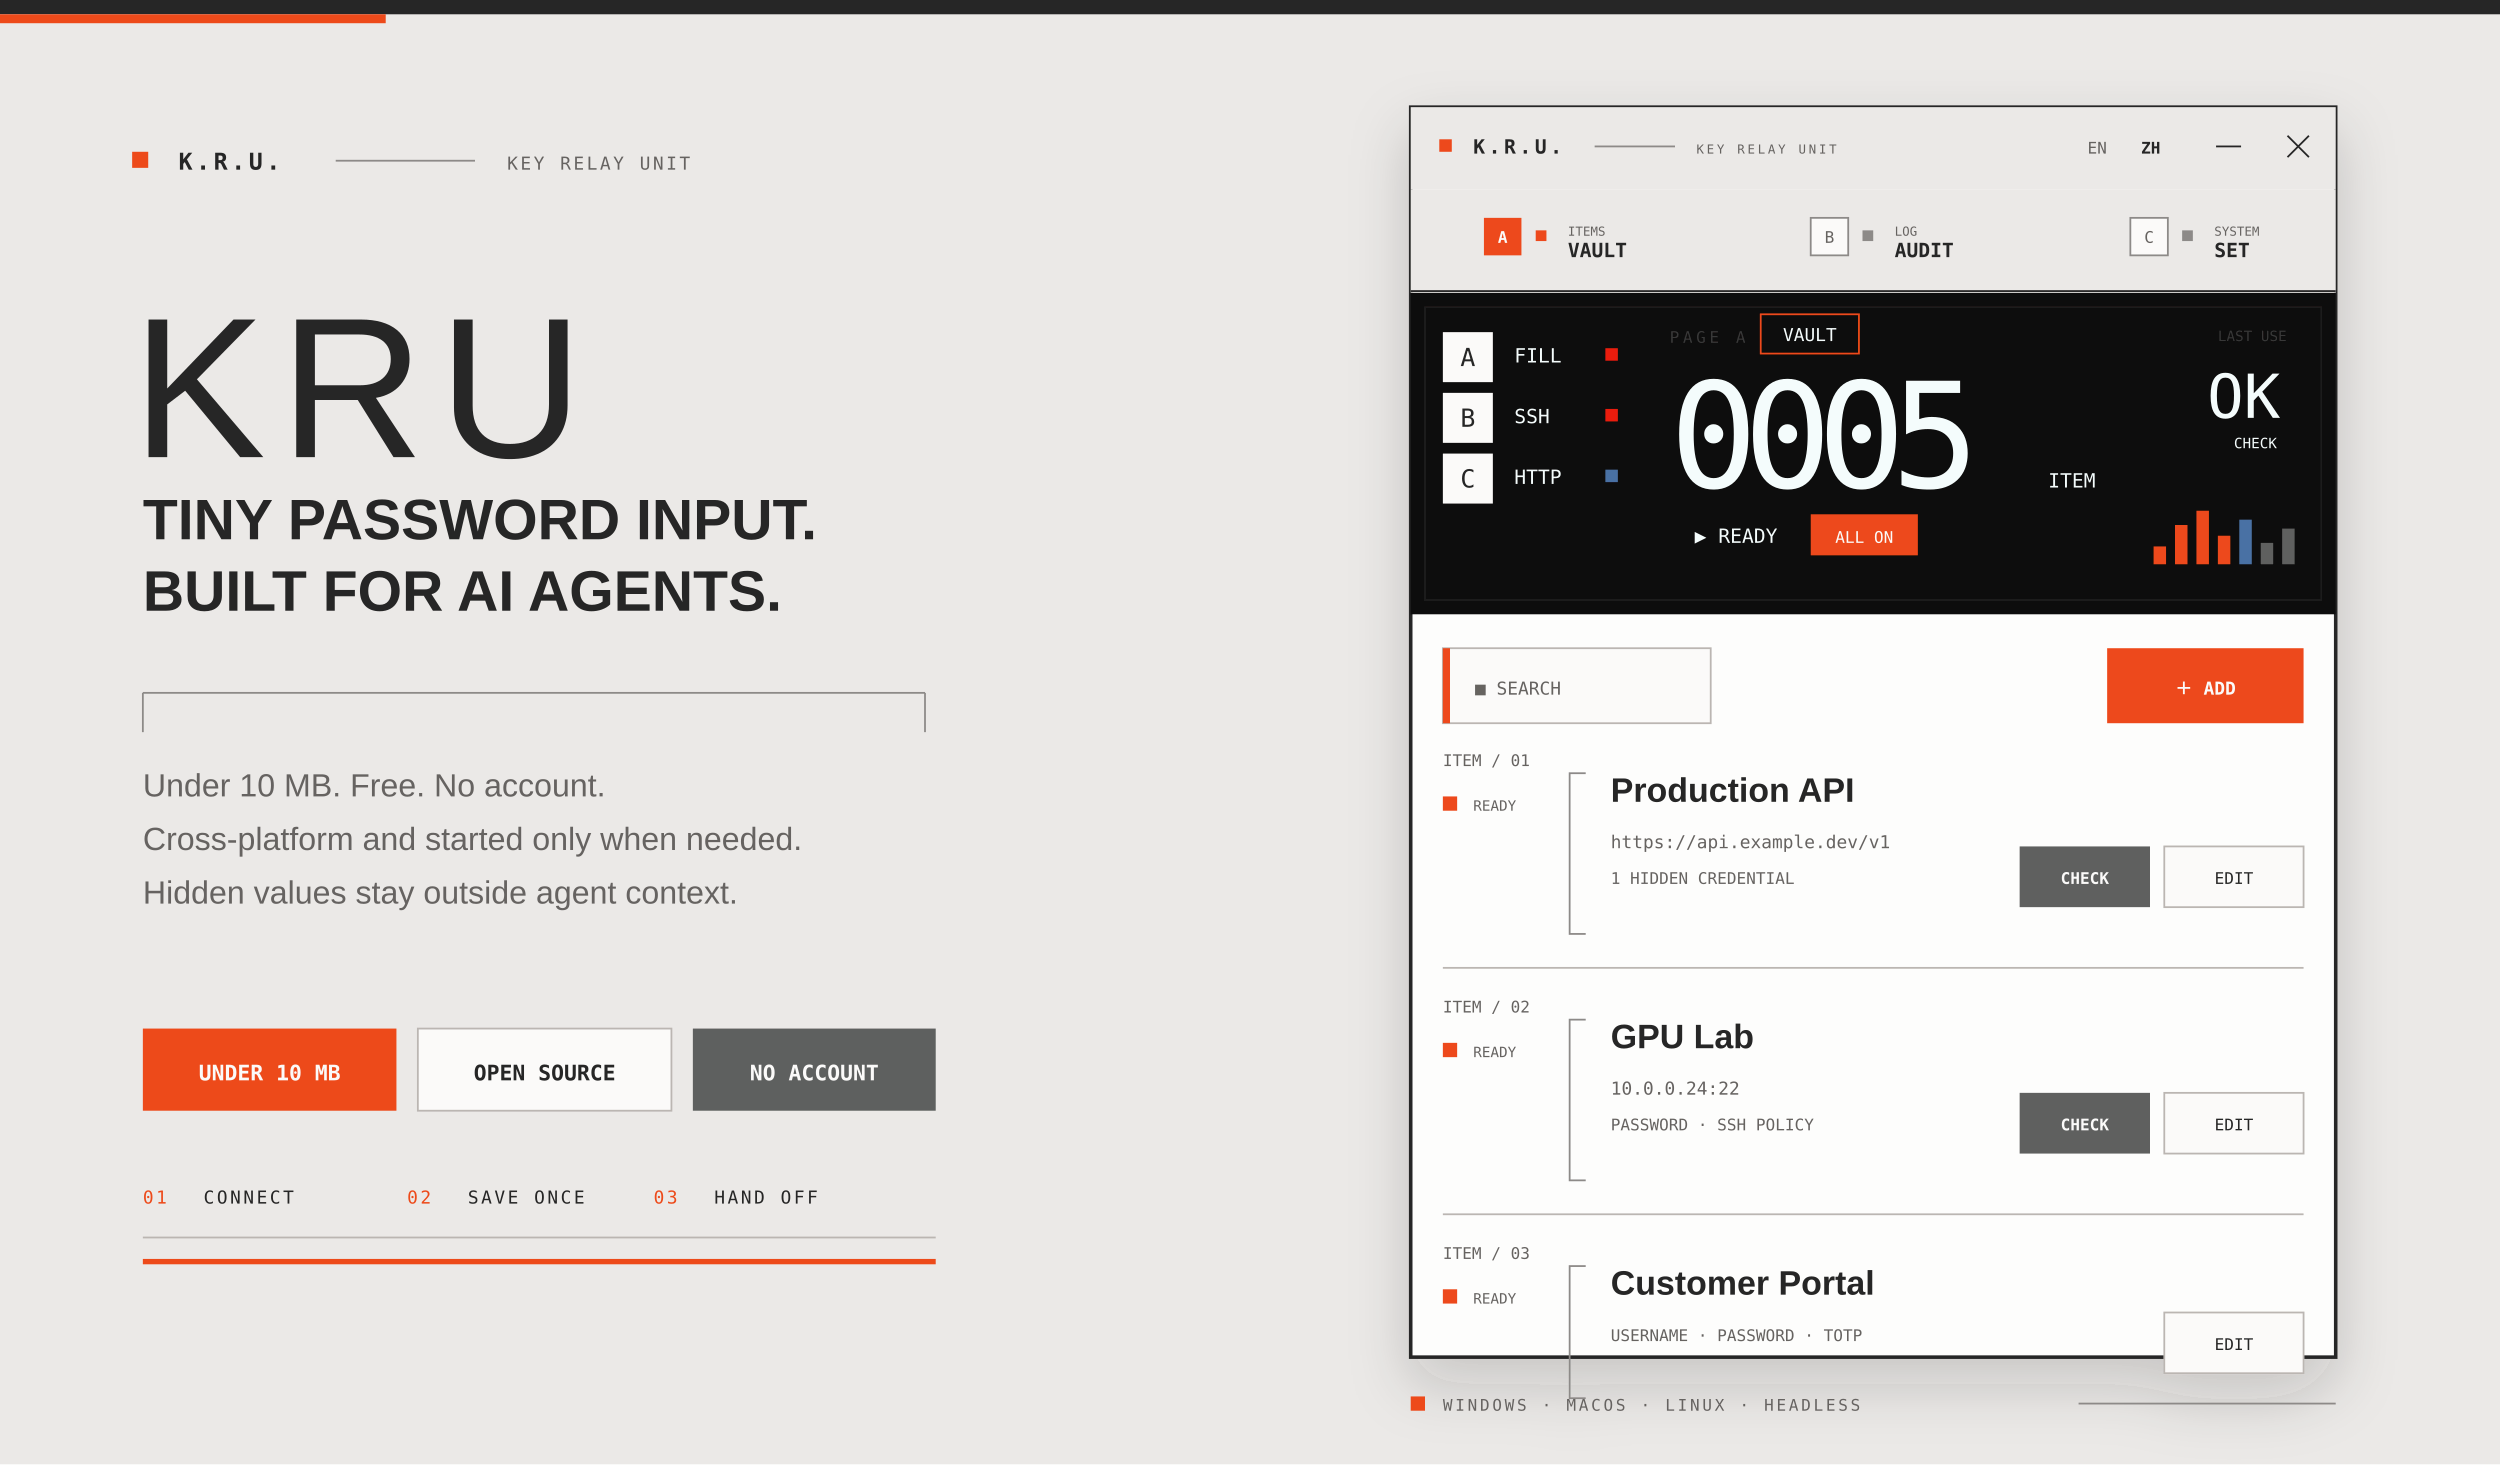
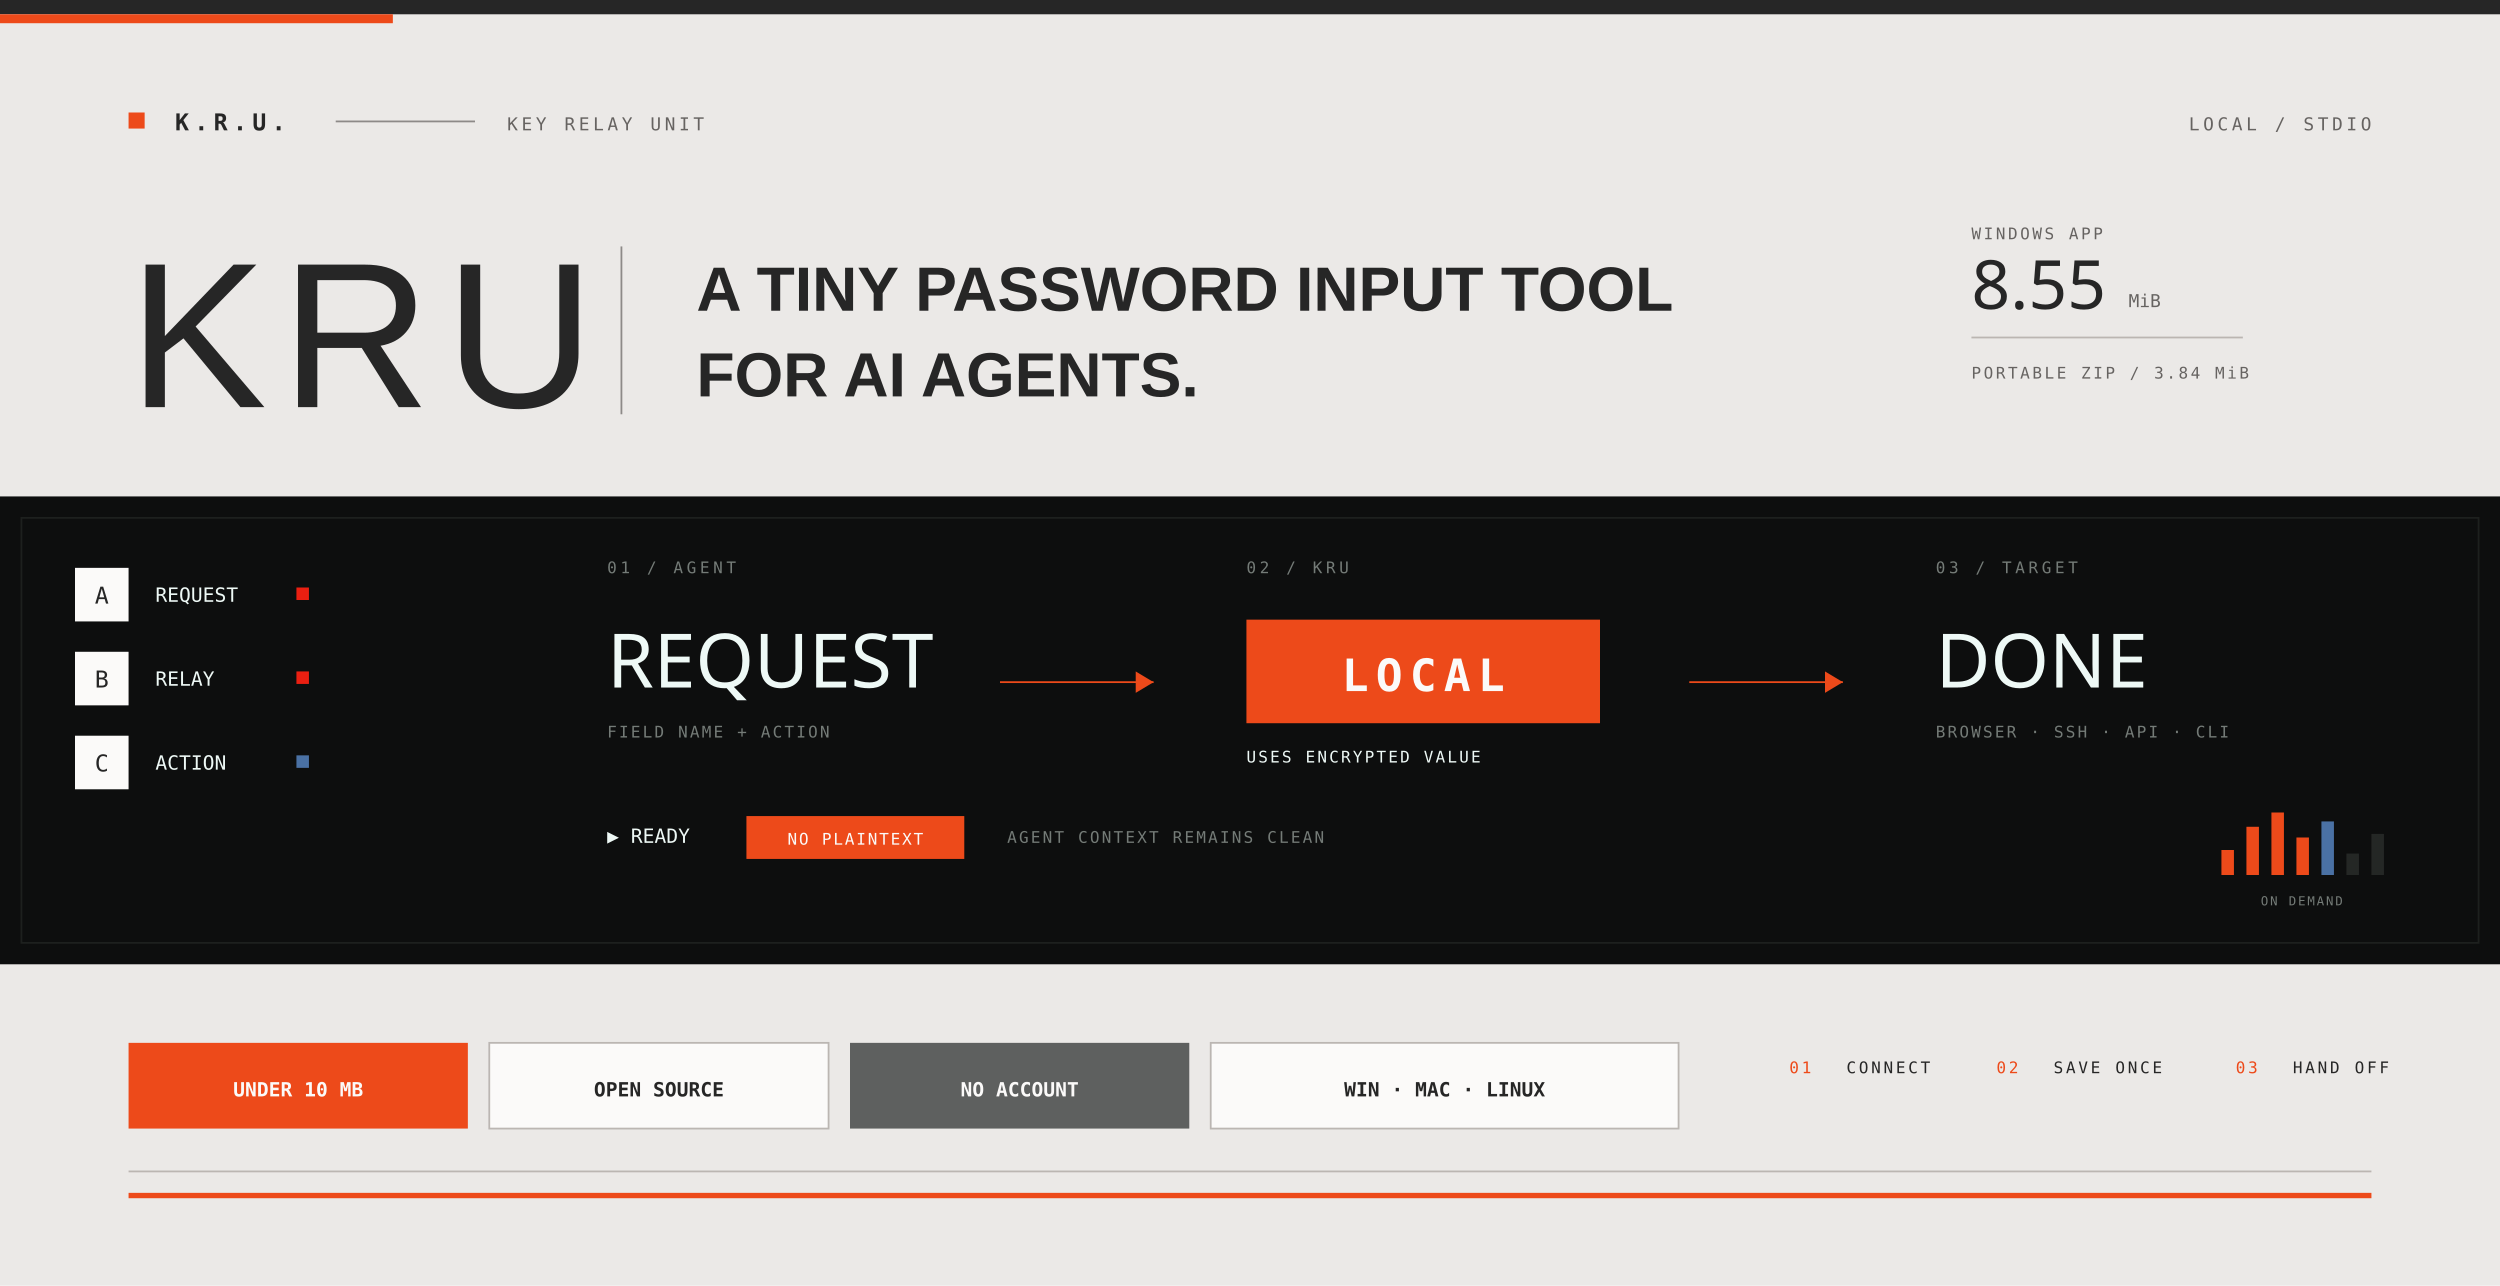
- <svg xmlns="http://www.w3.org/2000/svg" width="1400" height="820" viewBox="0 0 1400 820" role="img" aria-labelledby="title desc">
-   <defs>
-     <filter id="shadow" x="-20%" y="-20%" width="140%" height="150%">
-       <feDropShadow dx="0" dy="14" stdDeviation="16" flood-color="#262626" flood-opacity="0.18" />
-     </filter>
-     <style>
-       .sans{font-family:"Arial Narrow","Segoe UI",Arial,sans-serif}.mono{font-family:"Cascadia Mono",Consolas,monospace}.ink{fill:#262626}.muted{fill:#666361}.paper{fill:#fbfaf9}.chassis{fill:#ebe9e7}.orange{fill:#ed4a1a}.displayText{fill:#f4fcfc}.line{stroke:#8d8a88;stroke-width:1}.softLine{stroke:#bbb6b2;stroke-width:1}.small{font-size:13px;letter-spacing:2px}.tiny{font-size:10px;letter-spacing:1.4px}.body{font-size:18px}.title{font-size:112px;font-weight:300;letter-spacing:8px}.seven{font-family:"Cascadia Mono",Consolas,monospace;font-size:82px;font-weight:300;letter-spacing:-8px}
-     </style>
-   </defs>
-   <rect width="1400" height="820" fill="#ebe9e7" />
+ <svg xmlns="http://www.w3.org/2000/svg" width="1400" height="720" viewBox="0 0 1400 720" role="img" aria-labelledby="title desc">
+   <style>
+     .sans{font-family:Bahnschrift,"Segoe UI Variable","Segoe UI",Arial,sans-serif}
+     .mono{font-family:"Cascadia Mono",Consolas,monospace}
+     .instrument{font-family:"Arial Narrow",Bahnschrift,"Segoe UI",sans-serif}
+     .ink{fill:#262626}.muted{fill:#666361}.paper{fill:#fbfaf9}.orange{fill:#ed4a1a}
+     .displayText{fill:#eef9f6}.displayMuted{fill:#747b77}.ghost{fill:#242725}
+     .rule{stroke:#8d8a88;stroke-width:1}.softRule{stroke:#bbb6b2;stroke-width:1}
+   </style>
+   <rect width="1400" height="720" fill="#ebe9e7" />
  <rect width="1400" height="8" fill="#262626" />
-   <rect y="8" width="216" height="5" fill="#ed4a1a" />
-   <g transform="translate(74 78)">
-     <rect y="7" width="9" height="9" class="orange" />
-     <text x="26" y="17" class="mono ink small" font-weight="700">K.R.U.</text>
-     <line x1="114" y1="12" x2="192" y2="12" class="line" />
-     <text x="210" y="17" class="mono muted tiny">KEY RELAY UNIT</text>
-     <text y="178" class="sans ink title">KRU</text>
-     <text x="6" y="224" class="sans ink" font-size="32" font-weight="600">TINY PASSWORD INPUT.</text>
-     <text x="6" y="264" class="sans ink" font-size="32" font-weight="600">BUILT FOR AI AGENTS.</text>
-     <line x1="6" y1="310" x2="444" y2="310" class="line" />
-     <path d="M6 310v22m438-22v22" fill="none" class="line" />
-     <text x="6" y="368" class="sans muted body">Under 10 MB. Free. No account.</text>
-     <text x="6" y="398" class="sans muted body">Cross-platform and started only when needed.</text>
-     <text x="6" y="428" class="sans muted body">Hidden values stay outside agent context.</text>
-     <g transform="translate(6 498)">
-       <rect width="142" height="46" class="orange" />
-       <text x="71" y="29" text-anchor="middle" class="mono paper" font-size="12" font-weight="700">UNDER 10 MB</text>
-       <rect x="154" width="142" height="46" fill="#fbfaf9" stroke="#bbb6b2" />
-       <text x="225" y="29" text-anchor="middle" class="mono ink" font-size="12" font-weight="700">OPEN SOURCE</text>
-       <rect x="308" width="136" height="46" fill="#5e605f" />
-       <text x="376" y="29" text-anchor="middle" class="mono paper" font-size="12" font-weight="700">NO ACCOUNT</text>
-     </g>
-     <g transform="translate(6 596)">
-       <text y="0" class="mono orange tiny">01</text>
-       <text x="34" class="mono ink tiny">CONNECT</text>
-       <text x="148" class="mono orange tiny">02</text>
-       <text x="182" class="mono ink tiny">SAVE ONCE</text>
-       <text x="286" class="mono orange tiny">03</text>
-       <text x="320" class="mono ink tiny">HAND OFF</text>
-       <line y1="19" x2="444" y2="19" class="softLine" />
-       <rect y="31" width="444" height="3" class="orange" />
+   <rect y="8" width="220" height="5" class="orange" />
+   <g transform="translate(72 58)">
+     <rect y="5" width="9" height="9" class="orange" />
+     <text x="26" y="15" class="mono ink" font-size="13" font-weight="700" letter-spacing="3">K.R.U.</text>
+     <line x1="116" y1="10" x2="194" y2="10" class="rule" />
+     <text x="212" y="15" class="mono muted" font-size="10" letter-spacing="2">KEY RELAY UNIT</text>
+     <text x="1256" y="15" text-anchor="end" class="mono muted" font-size="10" letter-spacing="2">LOCAL / STDIO</text>
+   </g>
+   <g transform="translate(72 120)">
+     <text y="108" class="sans ink" font-size="116" font-weight="300" letter-spacing="8">KRU</text>
+     <line x1="276" y1="18" x2="276" y2="112" class="rule" />
+     <text x="318" y="54" class="sans ink" font-size="35" font-weight="600">A TINY PASSWORD INPUT TOOL</text>
+     <text x="318" y="102" class="sans ink" font-size="35" font-weight="600">FOR AI AGENTS.</text>
+     <g transform="translate(1032 14)">
+       <text class="mono muted" font-size="9" letter-spacing="1.4">WINDOWS APP</text>
+       <text y="39" class="instrument ink" font-size="38" font-weight="300">8.55</text>
+       <text x="88" y="38" class="mono muted" font-size="10">MiB</text>
+       <line y1="55" x2="152" y2="55" class="softRule" />
+       <text y="78" class="mono muted" font-size="9" letter-spacing="1.4">PORTABLE ZIP / 3.84 MiB</text>
    </g>
  </g>
-   <g transform="translate(790 60)" filter="url(#shadow)">
-     <rect width="518" height="700" fill="#fdfdfc" stroke="#262626" stroke-width="2" />
-     <rect width="518" height="46" class="chassis" />
-     <rect x="16" y="18" width="7" height="7" class="orange" />
-     <text x="35" y="26" class="mono ink" font-size="11" font-weight="700" letter-spacing="2">K.R.U.</text>
-     <line x1="103" y1="22" x2="148" y2="22" class="line" />
-     <text x="160" y="26" class="mono muted" font-size="7" letter-spacing="1.5">KEY RELAY UNIT</text>
-     <text x="379" y="26" class="mono muted" font-size="9">EN</text>
-     <text x="409" y="26" class="mono ink" font-size="9" font-weight="700">ZH</text>
-     <line x1="451" y1="22" x2="465" y2="22" stroke="#262626" />
-     <path d="M491 16l12 12m0-12-12 12" fill="none" stroke="#262626" />
-     <rect y="46" width="518" height="58" class="chassis" />
-     <line y1="103" x2="518" y2="103" stroke="#262626" />
-     <g class="mono" font-size="9">
-       <rect x="41" y="62" width="21" height="21" class="orange" />
-       <text x="51.5" y="76" text-anchor="middle" class="paper" font-weight="700">A</text>
-       <rect x="70" y="69" width="6" height="6" class="orange" />
-       <text x="88" y="72" class="muted" font-size="7">ITEMS</text>
-       <text x="88" y="84" class="ink" font-size="11" font-weight="700">VAULT</text>
-       <rect x="224" y="62" width="21" height="21" fill="#fbfaf9" stroke="#8d8a88" />
-       <text x="234.5" y="76" text-anchor="middle" class="muted">B</text>
-       <rect x="253" y="69" width="6" height="6" fill="#8d8a88" />
-       <text x="271" y="72" class="muted" font-size="7">LOG</text>
-       <text x="271" y="84" class="ink" font-size="11" font-weight="700">AUDIT</text>
-       <rect x="403" y="62" width="21" height="21" fill="#fbfaf9" stroke="#8d8a88" />
-       <text x="413.5" y="76" text-anchor="middle" class="muted">C</text>
-       <rect x="432" y="69" width="6" height="6" fill="#8d8a88" />
-       <text x="450" y="72" class="muted" font-size="7">SYSTEM</text>
-       <text x="450" y="84" class="ink" font-size="11" font-weight="700">SET</text>
-     </g>
-     <rect y="104" width="518" height="180" fill="#0b0a0a" />
-     <rect x="8" y="112" width="502" height="164" fill="none" stroke="#1e1e1e" />
-     <g class="mono">
-       <rect x="18" y="126" width="28" height="28" fill="#fbfaf9" />
-       <text x="32" y="145" text-anchor="middle" fill="#262626" font-size="14">A</text>
-       <text x="58" y="143" fill="#f4fcfc" font-size="11">FILL</text>
-       <rect x="109" y="135" width="7" height="7" fill="#ea1f11" />
-       <rect x="18" y="160" width="28" height="28" fill="#fbfaf9" />
-       <text x="32" y="179" text-anchor="middle" fill="#262626" font-size="14">B</text>
-       <text x="58" y="177" fill="#f4fcfc" font-size="11">SSH</text>
-       <rect x="109" y="169" width="7" height="7" fill="#ea1f11" />
-       <rect x="18" y="194" width="28" height="28" fill="#fbfaf9" />
-       <text x="32" y="213" text-anchor="middle" fill="#262626" font-size="14">C</text>
-       <text x="58" y="211" fill="#f4fcfc" font-size="11">HTTP</text>
-       <rect x="109" y="203" width="7" height="7" fill="#4a71a4" />
-       <text x="145" y="132" fill="#383838" font-size="9" letter-spacing="2">PAGE A</text>
-       <rect x="196" y="116" width="55" height="22" fill="none" stroke="#ed4a1a" />
-       <text x="223.5" y="131" text-anchor="middle" fill="#f4fcfc" font-size="10">VAULT</text>
-       <text x="145" y="213" class="displayText seven">0005</text>
-       <text x="357" y="213" fill="#f4fcfc" font-size="11">ITEM</text>
-       <text x="159" y="244" fill="#f4fcfc" font-size="11">▶ READY</text>
-       <rect x="224" y="228" width="60" height="23" class="orange" />
-       <text x="254" y="244" text-anchor="middle" class="paper" font-size="9">ALL ON</text>
-       <text x="452" y="131" fill="#383838" font-size="8">LAST USE</text>
-       <text x="446" y="174" class="displayText" font-size="34">OK</text>
-       <text x="461" y="191" fill="#f4fcfc" font-size="8">CHECK</text>
-     </g>
-     <g transform="translate(416 226)">
-       <rect y="20" width="7" height="10" class="orange" />
-       <rect x="12" y="8" width="7" height="22" class="orange" />
-       <rect x="24" width="7" height="30" class="orange" />
-       <rect x="36" y="14" width="7" height="16" class="orange" />
-       <rect x="48" y="5" width="7" height="25" fill="#4a71a4" />
-       <rect x="60" y="18" width="7" height="12" fill="#5e605f" />
-       <rect x="72" y="10" width="7" height="20" fill="#5e605f" />
-     </g>
-     <g transform="translate(18 303)">
-       <rect width="150" height="42" class="paper" stroke="#bbb6b2" />
-       <rect width="4" height="42" class="orange" />
-       <text x="18" y="26" class="mono muted" font-size="10">■  SEARCH</text>
-       <rect x="372" width="110" height="42" class="orange" />
-       <text x="427" y="26" text-anchor="middle" class="mono paper" font-size="10" font-weight="700">＋ ADD</text>
-       <g transform="translate(0 66)">
-         <text class="mono muted" font-size="9">ITEM / 01</text>
-         <rect y="17" width="8" height="8" class="orange" />
-         <text x="17" y="25" class="mono muted" font-size="8">READY</text>
-         <path d="M80 4h-9v90h9" fill="none" class="line" />
-         <text x="94" y="20" class="sans ink" font-size="19" font-weight="700">Production API</text>
-         <text x="94" y="46" class="mono muted" font-size="10">https://api.example.dev/v1</text>
-         <text x="94" y="66" class="mono muted" font-size="9">1 HIDDEN CREDENTIAL</text>
-         <rect x="323" y="45" width="73" height="34" fill="#5e605f" />
-         <text x="359.5" y="66" text-anchor="middle" class="mono paper" font-size="9" font-weight="700">CHECK</text>
-         <rect x="404" y="45" width="78" height="34" class="paper" stroke="#bbb6b2" />
-         <text x="443" y="66" text-anchor="middle" class="mono ink" font-size="9">EDIT</text>
+   <g transform="translate(0 278)">
+     <rect width="1400" height="262" fill="#0d0e0e" />
+     <rect x="12" y="12" width="1376" height="238" fill="none" stroke="#1d201e" />
+     <g transform="translate(42 40)" class="mono">
+       <g>
+         <rect width="30" height="30" class="paper" />
+         <text x="15" y="20" text-anchor="middle" class="ink" font-size="13">A</text>
+         <text x="45" y="19" class="displayText" font-size="11">REQUEST</text>
+         <rect x="124" y="11" width="7" height="7" fill="#ea1f11" />
      </g>
-       <line y1="179" x2="482" y2="179" class="softLine" />
-       <g transform="translate(0 204)">
-         <text class="mono muted" font-size="9">ITEM / 02</text>
-         <rect y="17" width="8" height="8" class="orange" />
-         <text x="17" y="25" class="mono muted" font-size="8">READY</text>
-         <path d="M80 4h-9v90h9" fill="none" class="line" />
-         <text x="94" y="20" class="sans ink" font-size="19" font-weight="700">GPU Lab</text>
-         <text x="94" y="46" class="mono muted" font-size="10">10.0.0.24:22</text>
-         <text x="94" y="66" class="mono muted" font-size="9">PASSWORD · SSH POLICY</text>
-         <rect x="323" y="45" width="73" height="34" fill="#5e605f" />
-         <text x="359.5" y="66" text-anchor="middle" class="mono paper" font-size="9" font-weight="700">CHECK</text>
-         <rect x="404" y="45" width="78" height="34" class="paper" stroke="#bbb6b2" />
-         <text x="443" y="66" text-anchor="middle" class="mono ink" font-size="9">EDIT</text>
+       <g transform="translate(0 47)">
+         <rect width="30" height="30" class="paper" />
+         <text x="15" y="20" text-anchor="middle" class="ink" font-size="13">B</text>
+         <text x="45" y="19" class="displayText" font-size="11">RELAY</text>
+         <rect x="124" y="11" width="7" height="7" fill="#ea1f11" />
      </g>
-       <line y1="317" x2="482" y2="317" class="softLine" />
-       <g transform="translate(0 342)">
-         <text class="mono muted" font-size="9">ITEM / 03</text>
-         <rect y="17" width="8" height="8" class="orange" />
-         <text x="17" y="25" class="mono muted" font-size="8">READY</text>
-         <path d="M80 4h-9v74h9" fill="none" class="line" />
-         <text x="94" y="20" class="sans ink" font-size="19" font-weight="700">Customer Portal</text>
-         <text x="94" y="46" class="mono muted" font-size="9">USERNAME · PASSWORD · TOTP</text>
-         <rect x="404" y="30" width="78" height="34" class="paper" stroke="#bbb6b2" />
-         <text x="443" y="51" text-anchor="middle" class="mono ink" font-size="9">EDIT</text>
+       <g transform="translate(0 94)">
+         <rect width="30" height="30" class="paper" />
+         <text x="15" y="20" text-anchor="middle" class="ink" font-size="13">C</text>
+         <text x="45" y="19" class="displayText" font-size="11">ACTION</text>
+         <rect x="124" y="11" width="7" height="7" fill="#4a71a4" />
      </g>
    </g>
+     <g transform="translate(250 43)">
+       <text x="90" class="mono displayMuted" font-size="9" letter-spacing="2">01 / AGENT</text>
+       <text x="90" y="64" class="instrument displayText" font-size="42" font-weight="300">REQUEST</text>
+       <text x="90" y="92" class="mono displayMuted" font-size="9" letter-spacing="1.2">FIELD NAME + ACTION</text>
+       <line x1="310" y1="61" x2="396" y2="61" stroke="#ed4a1a" />
+       <path d="M396 61l-10-6v12z" class="orange" />
+       <text x="448" class="mono displayMuted" font-size="9" letter-spacing="2">02 / KRU</text>
+       <rect x="448" y="26" width="198" height="58" class="orange" />
+       <text x="547" y="66" text-anchor="middle" class="mono paper" font-size="25" font-weight="700" letter-spacing="4">LOCAL</text>
+       <text x="448" y="106" class="mono displayText" font-size="9" letter-spacing="1.2">USES ENCRYPTED VALUE</text>
+       <line x1="696" y1="61" x2="782" y2="61" stroke="#ed4a1a" />
+       <path d="M782 61l-10-6v12z" class="orange" />
+       <text x="834" class="mono displayMuted" font-size="9" letter-spacing="2">03 / TARGET</text>
+       <text x="834" y="64" class="instrument displayText" font-size="42" font-weight="300">DONE</text>
+       <text x="834" y="92" class="mono displayMuted" font-size="9" letter-spacing="1.2">BROWSER · SSH · API · CLI</text>
+       <g transform="translate(90 151)" class="mono">
+         <text class="displayText" font-size="11">▶ READY</text>
+         <rect x="78" y="-15" width="122" height="24" class="orange" />
+         <text x="139" y="1" text-anchor="middle" class="paper" font-size="9" letter-spacing="1">NO PLAINTEXT</text>
+         <text x="224" class="displayMuted" font-size="9" letter-spacing="1.2">AGENT CONTEXT REMAINS CLEAN</text>
+       </g>
+     </g>
+     <g transform="translate(1244 177)">
+       <rect y="21" width="7" height="14" class="orange" />
+       <rect x="14" y="8" width="7" height="27" class="orange" />
+       <rect x="28" width="7" height="35" class="orange" />
+       <rect x="42" y="14" width="7" height="21" class="orange" />
+       <rect x="56" y="5" width="7" height="30" fill="#4a71a4" />
+       <rect x="70" y="23" width="7" height="12" class="ghost" />
+       <rect x="84" y="12" width="7" height="23" class="ghost" />
+       <text x="45" y="52" text-anchor="middle" class="mono displayMuted" font-size="7" letter-spacing="1">ON DEMAND</text>
+     </g>
  </g>
-   <g transform="translate(790 782)">
-     <rect width="8" height="8" class="orange" />
-     <text x="18" y="8" class="mono muted" font-size="9" letter-spacing="1.5">WINDOWS · MACOS · LINUX · HEADLESS</text>
-     <line x1="374" y1="4" x2="518" y2="4" class="line" />
+   <g transform="translate(72 584)">
+     <g class="mono" font-size="11" font-weight="700">
+       <rect width="190" height="48" class="orange" />
+       <text x="95" y="30" text-anchor="middle" class="paper">UNDER 10 MB</text>
+       <rect x="202" width="190" height="48" class="paper" stroke="#bbb6b2" />
+       <text x="297" y="30" text-anchor="middle" class="ink">OPEN SOURCE</text>
+       <rect x="404" width="190" height="48" fill="#5e605f" />
+       <text x="499" y="30" text-anchor="middle" class="paper">NO ACCOUNT</text>
+       <rect x="606" width="262" height="48" class="paper" stroke="#bbb6b2" />
+       <text x="737" y="30" text-anchor="middle" class="ink">WIN · MAC · LINUX</text>
+     </g>
+     <g transform="translate(930 17)" class="mono" font-size="9" letter-spacing="1.5">
+       <text class="orange">01</text>
+       <text x="32" class="ink">CONNECT</text>
+       <text x="116" class="orange">02</text>
+       <text x="148" class="ink">SAVE ONCE</text>
+       <text x="250" class="orange">03</text>
+       <text x="282" class="ink">HAND OFF</text>
+     </g>
+     <line y1="72" x2="1256" y2="72" class="softRule" />
+     <rect y="84" width="1256" height="3" class="orange" />
  </g>
</svg>
